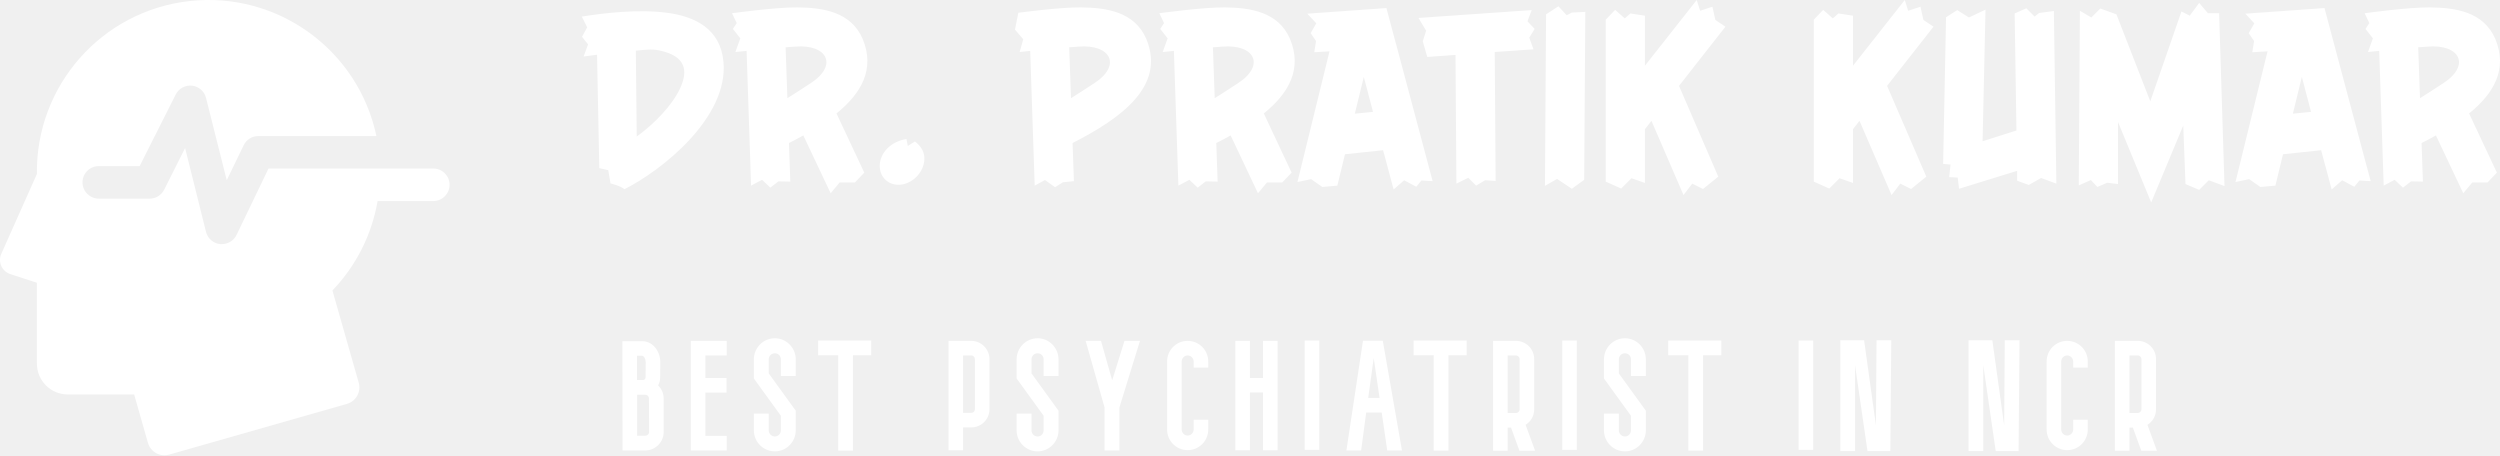
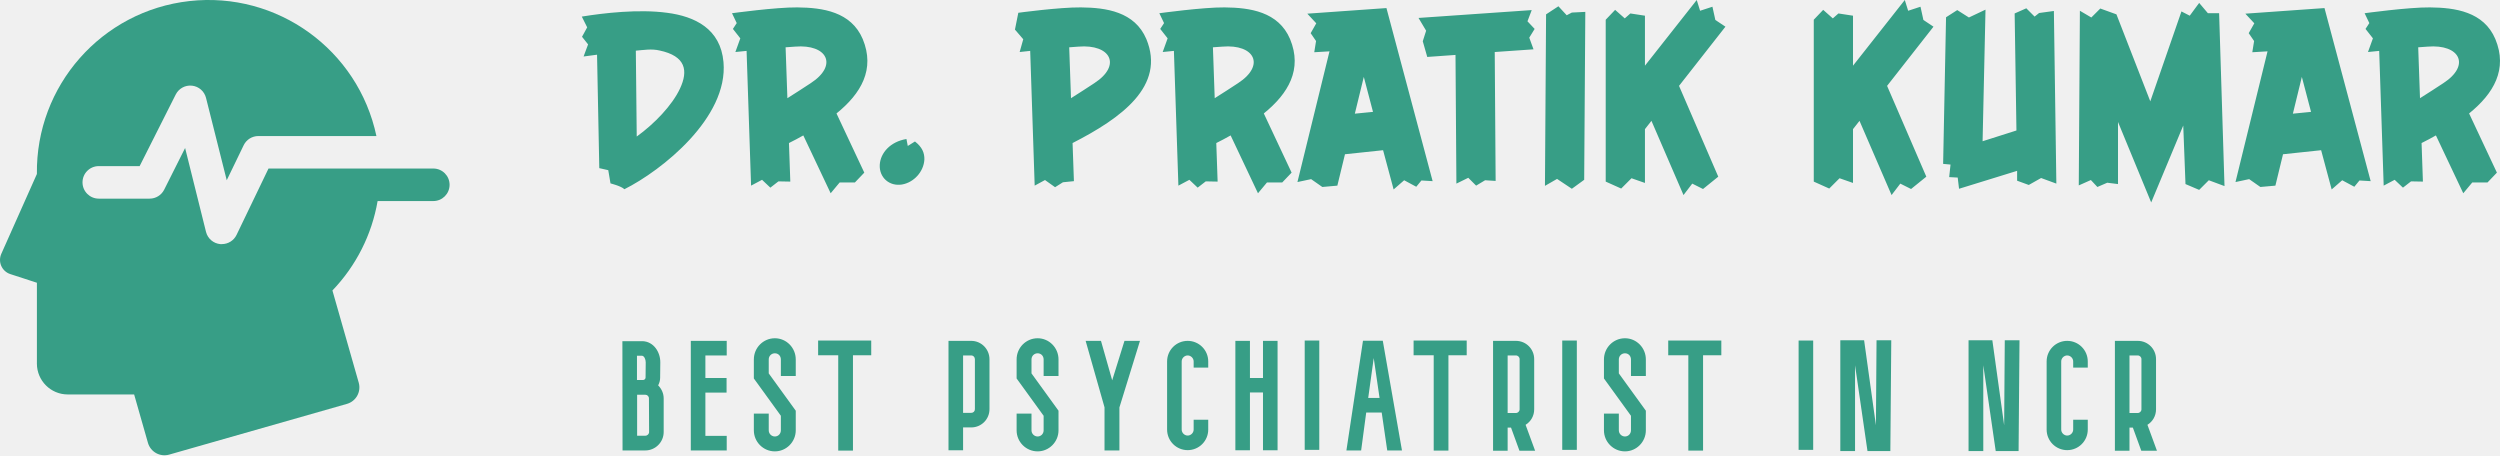
<svg xmlns="http://www.w3.org/2000/svg" width="254.8" height="46.401" viewBox="0 0 369.544 67.297" class="looka-1j8o68f">
  <defs id="SvgjsDefs1677" />
-   <g id="SvgjsG1678" featurekey="symbolFeature-0" transform="matrix(0.700853,0,0,0.700853,-1.828411,-1.391522)" fill="#ffffff">
+   <g id="SvgjsG1678" featurekey="symbolFeature-0" transform="matrix(0.700853,0,0,0.700853,-1.828411,-1.391522)" fill="#379e86">
    <path d="M4.77,59.79l5.62,1.83V78.67a6.51,6.51,0,0,0,6.51,6.51h14l2.91,10.2a3.62,3.62,0,0,0,4.47,2.49l37.5-10.7a3.62,3.62,0,0,0,2.49-4.47L72.72,63.25a36.09,36.09,0,0,0,9.53-18.86H94a3.43,3.43,0,1,0,0-6.86H59.24l-6.74,14a3.43,3.43,0,0,1-3.09,1.94l-.35,0a3.43,3.43,0,0,1-3-2.57L41.65,33.2,37.23,42a3.43,3.43,0,0,1-3.06,1.88H23.44a3.43,3.43,0,0,1,0-6.86h8.62l7.61-15.1a3.43,3.43,0,0,1,6.39.71L50.43,40,54,32.62a3.43,3.43,0,0,1,3.09-1.94H82a36.2,36.2,0,0,0-71.61,8L2.88,55.53A3.14,3.14,0,0,0,4.77,59.79Z" />
  </g>
-   <g id="SvgjsG1679" featurekey="nameFeature-0" transform="matrix(0.828513,0,0,0.828513,85.50289,-6.826949)" fill="#ffffff">
+   <g id="SvgjsG1679" featurekey="nameFeature-0" transform="matrix(0.828513,0,0,0.828513,85.50289,-6.826949)" fill="#379e86">
    <path d="M18.12 24.04 c1.48 -3.16 1.08 -5.8 -3.68 -6.8 c-1.4 -0.32 -2.8 -0.08 -4.2 0.04 l0.16 15.32 c3.16 -2.28 6.32 -5.56 7.72 -8.56 z M25.88 19.32 c0.88 9.92 -11.04 19.36 -17.68 22.68 c-0.56 -0.56 -2.48 -1.04 -2.48 -1.04 l-0.4 -2.36 l-1.6 -0.36 l-0.4 -20.24 l-2.4 0.32 l0.8 -2.16 l-1.08 -1.36 l0.92 -1.68 l-0.96 -1.92 c3.92 -0.64 10.16 -1.36 15.2 -0.68 c4.96 0.64 9.56 2.84 10.08 8.8 z M41.44 23.08 c4.92 -3.2 2.96 -7 -2.8 -6.52 c-0.48 0.04 -1.04 0.08 -1.68 0.12 l0.32 9.08 c1.4 -0.88 2.76 -1.76 4.16 -2.68 z M46.04 28.48 l4.96 10.56 l-1.68 1.76 l-2.72 0 l-1.6 1.92 l-4.88 -10.32 c-0.84 0.48 -1.68 0.92 -2.56 1.36 l0.24 6.88 l-2.12 -0.04 l-1.44 1.12 l-1.48 -1.4 l-1.96 1.04 l-0.8 -24.04 l-2 0.2 l0.88 -2.44 l-1.32 -1.68 l0.68 -1.04 l-0.84 -1.76 s7.84 -1.08 11.64 -1.04 c4.52 0.04 9.6 0.76 11.68 5.64 c2.24 5.4 -0.28 9.72 -4.68 13.28 z M61.72 36.72 c-0.12 2.16 -1.88 4.08 -4 4.44 c-2.24 0.36 -4.08 -1.24 -3.96 -3.52 c0.12 -2.12 1.88 -4.12 4.76 -4.6 l0.24 1.24 l1.28 -0.8 c1.28 1 1.72 2.04 1.68 3.24 z M92.04 23.08 c4.92 -3.2 2.92 -7 -2.84 -6.52 c-0.48 0.04 -1.04 0.08 -1.64 0.12 l0.32 9.08 c1.4 -0.88 2.76 -1.76 4.16 -2.68 z M101.32 15.2 c3.48 8.4 -4.48 14.12 -13.16 18.56 l0.24 6.8 l-1.96 0.2 l-1.4 0.88 l-1.8 -1.28 l-1.84 1 l-0.8 -24.04 c-1.16 0.12 -1.88 0.2 -1.88 0.2 l0.64 -2.28 l-1.48 -1.72 l0.6 -3 s7.36 -1 11.16 -0.96 c4.52 0.04 9.6 0.76 11.68 5.64 z M117.68 23.08 c4.92 -3.2 2.96 -7 -2.8 -6.52 c-0.48 0.04 -1.04 0.08 -1.68 0.12 l0.32 9.08 c1.4 -0.88 2.76 -1.76 4.16 -2.68 z M122.28 28.48 l4.96 10.56 l-1.68 1.76 l-2.72 0 l-1.6 1.92 l-4.88 -10.32 c-0.84 0.48 -1.68 0.92 -2.56 1.36 l0.24 6.88 l-2.12 -0.04 l-1.44 1.12 l-1.48 -1.4 l-1.96 1.04 l-0.8 -24.04 l-2 0.2 l0.88 -2.44 l-1.32 -1.68 l0.68 -1.04 l-0.84 -1.76 s7.84 -1.08 11.64 -1.04 c4.52 0.04 9.6 0.76 11.68 5.64 c2.24 5.4 -0.28 9.72 -4.68 13.28 z M138.52 28.52 l3.24 -0.32 l-1.64 -6.24 z M144.16 9.68 l8.24 30.88 l-2 -0.12 l-0.92 1.12 l-2.16 -1.16 l-1.88 1.64 l-1.88 -7 l-6.8 0.72 l-1.36 5.6 l-2.68 0.24 l-2 -1.4 l-2.44 0.52 l5.72 -23.32 l-2.72 0.16 l0.32 -2 l-0.96 -1.4 l1 -1.76 l-1.6 -1.72 z M169.32 12.04 l1.28 1.36 l-0.96 1.56 l0.76 2.08 l-6.92 0.48 l0.16 23 l-1.88 -0.12 l-1.6 0.96 l-1.4 -1.4 l-2.12 1.04 l-0.16 -22.96 l-5.04 0.36 l-0.8 -2.8 l0.6 -1.88 l-1.36 -2.28 l20.2 -1.4 z M177.24 10.48 l2.4 -0.12 l-0.2 29.96 l-2.2 1.6 l-2.64 -1.76 l-2.16 1.24 l0.2 -30.6 l2.2 -1.44 l1.48 1.6 z M202.84 11.8 l1.8 1.2 l-8.28 10.56 l7 16.2 l-2.72 2.2 l-1.92 -0.96 l-1.56 2.04 l-5.72 -13.24 l-1.16 1.48 l0 9.6 l-2.4 -0.84 l-1.84 1.84 l-2.76 -1.24 l0 -28.88 l1.68 -1.76 l1.72 1.52 l1 -0.88 l2.6 0.4 l0 8.92 l9.24 -11.72 l0.6 1.92 l2.2 -0.72 z M239.96 11.8 l1.8 1.2 l-8.28 10.56 l7 16.2 l-2.72 2.2 l-1.92 -0.96 l-1.56 2.04 l-5.72 -13.24 l-1.16 1.48 l0 9.6 l-2.4 -0.84 l-1.84 1.84 l-2.76 -1.24 l0 -28.88 l1.68 -1.76 l1.72 1.52 l1 -0.88 l2.6 0.4 l0 8.92 l9.24 -11.72 l0.6 1.92 l2.2 -0.72 z M263.24 10.2 l0.44 30.8 l-2.72 -1 l-2.2 1.24 l-2.08 -0.76 l0 -1.76 l-10.36 3.2 l-0.24 -2 l-1.52 -0.08 l0.24 -2.24 l-1.32 -0.12 l0.52 -26.16 l2 -1.28 l2.08 1.32 l2.96 -1.4 l-0.52 23.48 l6.04 -1.92 l-0.32 -20.88 l2.08 -0.92 l1.48 1.48 l0.8 -0.64 z M292.72 10.6 l0.96 30.84 l-2.8 -1.04 l-1.72 1.72 l-2.44 -1.04 l-0.4 -10.44 l-5.72 13.72 l-5.92 -14.36 l0 11.08 l-1.92 -0.24 l-1.76 0.76 l-1.16 -1.24 l-2.16 0.96 l0.2 -31.16 l2.04 1.2 l1.6 -1.6 l2.88 1.04 l6.04 15.52 l5.56 -16.04 l1.48 0.76 l1.68 -2.28 l1.56 1.84 l2 0 z M305.88 28.52 l3.24 -0.32 l-1.64 -6.24 z M311.52 9.68 l8.24 30.88 l-2 -0.12 l-0.92 1.12 l-2.16 -1.16 l-1.88 1.64 l-1.88 -7 l-6.8 0.72 l-1.36 5.6 l-2.68 0.24 l-2 -1.4 l-2.44 0.52 l5.72 -23.32 l-2.72 0.16 l0.32 -2 l-0.96 -1.4 l1 -1.76 l-1.6 -1.72 z M332.72 23.08 c4.92 -3.2 2.96 -7 -2.8 -6.52 c-0.48 0.04 -1.04 0.08 -1.68 0.12 l0.32 9.08 c1.4 -0.88 2.76 -1.76 4.16 -2.68 z M337.32 28.48 l4.96 10.56 l-1.68 1.76 l-2.72 0 l-1.6 1.92 l-4.88 -10.32 c-0.84 0.48 -1.68 0.92 -2.56 1.36 l0.24 6.88 l-2.12 -0.04 l-1.44 1.12 l-1.48 -1.4 l-1.96 1.04 l-0.8 -24.04 l-2 0.2 l0.88 -2.44 l-1.32 -1.68 l0.68 -1.04 l-0.84 -1.76 s7.84 -1.08 11.64 -1.04 c4.52 0.04 9.6 0.76 11.68 5.64 c2.24 5.4 -0.28 9.72 -4.68 13.28 z" />
  </g>
-   <g id="SvgjsG1680" featurekey="sloganFeature-0" transform="matrix(1.134376,0,0,1.134376,92,43.89706)" fill="#ffffff">
+   <g id="SvgjsG1680" featurekey="sloganFeature-0" transform="matrix(1.134376,0,0,1.134376,92,43.89706)" fill="#379e86">
    <path d="M4.66 11.52 c0.44 0.44 0.72 1.04 0.72 1.7 l0 4.38 c0 1.32 -1.08 2.4 -2.4 2.4 l-2.96 0 l-0.02 -14.24 l2.64 0 c1.46 0.06 2.32 1.46 2.3 2.78 l-0.02 1.98 c0 0.36 -0.1 0.7 -0.26 1 z M2.98 18.08 c0.28 0 0.5 -0.22 0.5 -0.48 l-0.02 -4.38 c0 -0.28 -0.22 -0.48 -0.48 -0.48 l-1.06 0 l0 5.34 l1.06 0 z M1.9 7.66 l0 3.16 l0.8 0 c0.16 0 0.32 -0.14 0.32 -0.32 l0.02 -1.98 c0 -0.4 -0.2 -0.84 -0.48 -0.86 l-0.66 0 z M13.575 12.46 l-2.76 0 l0 5.64 l2.78 0 l0 1.9 l-4.68 0 l0 -14.28 l4.68 0 l0 1.9 l-2.78 0 l0 2.94 l2.76 0 l0 1.9 z M19.87 20.12 c-1.52 0 -2.74 -1.24 -2.74 -2.74 l0 -2.18 l1.94 0 l0 2.18 c0 0.44 0.36 0.8 0.8 0.8 s0.78 -0.36 0.78 -0.8 l0 -1.9 l-3.52 -4.86 l0 -2.48 c0 -1.52 1.22 -2.76 2.74 -2.76 c1.5 0 2.72 1.24 2.72 2.76 l0 2.16 l-1.94 0 l0 -2.16 c0 -0.46 -0.34 -0.8 -0.78 -0.8 s-0.8 0.34 -0.8 0.8 l0 1.82 l3.52 4.86 l0 2.56 c0 1.5 -1.22 2.74 -2.72 2.74 z M32.425 5.68 l0 1.92 l-2.38 0 l0 12.42 l-1.92 0 l0 -12.42 l-2.62 0 l0 -1.92 l6.92 0 z M44.395 17 l0 2.98 l-1.9 0 l0 -14.26 l2.96 0 c1.32 0 2.38 1.08 2.38 2.4 l0 6.5 c0 1.32 -1.06 2.38 -2.38 2.38 l-1.06 0 z M44.395 7.62 l0 7.48 l1.06 0 c0.28 0 0.48 -0.2 0.48 -0.48 l0 -6.5 c0 -0.28 -0.2 -0.5 -0.48 -0.5 l-1.06 0 z M54.11 20.12 c-1.52 0 -2.74 -1.24 -2.74 -2.74 l0 -2.18 l1.94 0 l0 2.18 c0 0.44 0.36 0.8 0.8 0.8 s0.78 -0.36 0.78 -0.8 l0 -1.9 l-3.52 -4.86 l0 -2.48 c0 -1.52 1.22 -2.76 2.74 -2.76 c1.5 0 2.72 1.24 2.72 2.76 l0 2.16 l-1.94 0 l0 -2.16 c0 -0.46 -0.34 -0.8 -0.78 -0.8 s-0.8 0.34 -0.8 0.8 l0 1.82 l3.52 4.86 l0 2.56 c0 1.5 -1.22 2.74 -2.72 2.74 z M67.445 5.72 l-2.68 8.68 l0 5.6 l-1.94 0 l0 -5.62 l-2.46 -8.66 l2 0 l1.46 5.14 l1.6 -5.14 l2.02 0 z M73.66 19.96 c-1.48 0 -2.68 -1.2 -2.68 -2.68 l0 -8.88 c0 -1.48 1.2 -2.68 2.68 -2.68 s2.68 1.2 2.68 2.68 l0 0.8 l-1.9 0 l0 -0.8 c0 -0.42 -0.36 -0.78 -0.78 -0.78 s-0.78 0.36 -0.78 0.78 l0 8.88 c0 0.42 0.36 0.78 0.78 0.78 s0.78 -0.36 0.78 -0.78 l0 -1.28 l1.9 0 l0 1.28 c0 1.48 -1.2 2.68 -2.68 2.68 z M83.475 5.72 l1.9 0 l0 14.26 l-1.9 0 l0 -7.54 l-1.7 0 l0 7.54 l-1.9 0 l0 -14.26 l1.9 0 l0 4.84 l1.7 0 l0 -4.84 z M90.81 5.68 l0 14.24 l-1.9 0 l0 -14.24 l1.9 0 z M99.665 20 l-0.72 -4.94 l-2.02 0 l-0.66 4.94 l-1.92 0 l2.16 -14.3 l2.58 0 l2.5 14.3 l-1.92 0 z M97.185 13.16 l1.48 0 l-0.76 -5.2 z M110.02 5.68 l0 1.92 l-2.38 0 l0 12.42 l-1.92 0 l0 -12.42 l-2.62 0 l0 -1.92 l6.92 0 z M118.935 20.04 l-2.04 0 l-1.1 -3.02 l-0.44 0 l0 3.02 l-1.9 0 l0 -14.32 l2.98 0 c1.32 0 2.38 1.06 2.38 2.38 l0 6.54 c0 0.86 -0.44 1.6 -1.12 2.02 z M115.355 7.62 l0 7.5 l1.08 0 c0.26 0 0.48 -0.22 0.48 -0.48 l0 -6.54 c0 -0.26 -0.22 -0.48 -0.48 -0.48 l-1.08 0 z M124.37 5.68 l0 14.24 l-1.9 0 l0 -14.24 l1.9 0 z M130.645 20.12 c-1.52 0 -2.74 -1.24 -2.74 -2.74 l0 -2.18 l1.94 0 l0 2.18 c0 0.44 0.36 0.8 0.8 0.8 s0.78 -0.36 0.78 -0.8 l0 -1.9 l-3.52 -4.86 l0 -2.48 c0 -1.52 1.22 -2.76 2.74 -2.76 c1.5 0 2.72 1.24 2.72 2.76 l0 2.16 l-1.94 0 l0 -2.16 c0 -0.46 -0.34 -0.8 -0.78 -0.8 s-0.8 0.34 -0.8 0.8 l0 1.82 l3.52 4.86 l0 2.56 c0 1.5 -1.22 2.74 -2.72 2.74 z M143.2 5.68 l0 1.92 l-2.38 0 l0 12.42 l-1.92 0 l0 -12.42 l-2.62 0 l0 -1.92 l6.92 0 z M155.17 5.68 l0 14.24 l-1.9 0 l0 -14.24 l1.9 0 z M163.345 16.72 l0.08 -11.08 l1.92 0 l-0.12 14.44 l-2.98 0 l-1.62 -11.18 l0 11.18 l-1.92 0 l0 -14.44 l3.1 0 z M180.055 16.72 l0.08 -11.08 l1.92 0 l-0.12 14.44 l-2.98 0 l-1.62 -11.18 l0 11.18 l-1.92 0 l0 -14.44 l3.1 0 z M188.27 19.96 c-1.48 0 -2.68 -1.2 -2.68 -2.68 l0 -8.88 c0 -1.48 1.2 -2.68 2.68 -2.68 s2.68 1.2 2.68 2.68 l0 0.8 l-1.9 0 l0 -0.8 c0 -0.42 -0.36 -0.78 -0.78 -0.78 s-0.78 0.36 -0.78 0.78 l0 8.88 c0 0.42 0.36 0.78 0.78 0.78 s0.78 -0.36 0.78 -0.78 l0 -1.28 l1.9 0 l0 1.28 c0 1.48 -1.2 2.68 -2.68 2.68 z M199.965 20.04 l-2.04 0 l-1.1 -3.02 l-0.44 0 l0 3.02 l-1.9 0 l0 -14.32 l2.98 0 c1.32 0 2.38 1.06 2.38 2.38 l0 6.54 c0 0.86 -0.44 1.6 -1.12 2.02 z M196.385 7.62 l0 7.5 l1.08 0 c0.26 0 0.48 -0.22 0.48 -0.48 l0 -6.54 c0 -0.26 -0.22 -0.48 -0.48 -0.48 l-1.08 0 z" />
  </g>
</svg>
